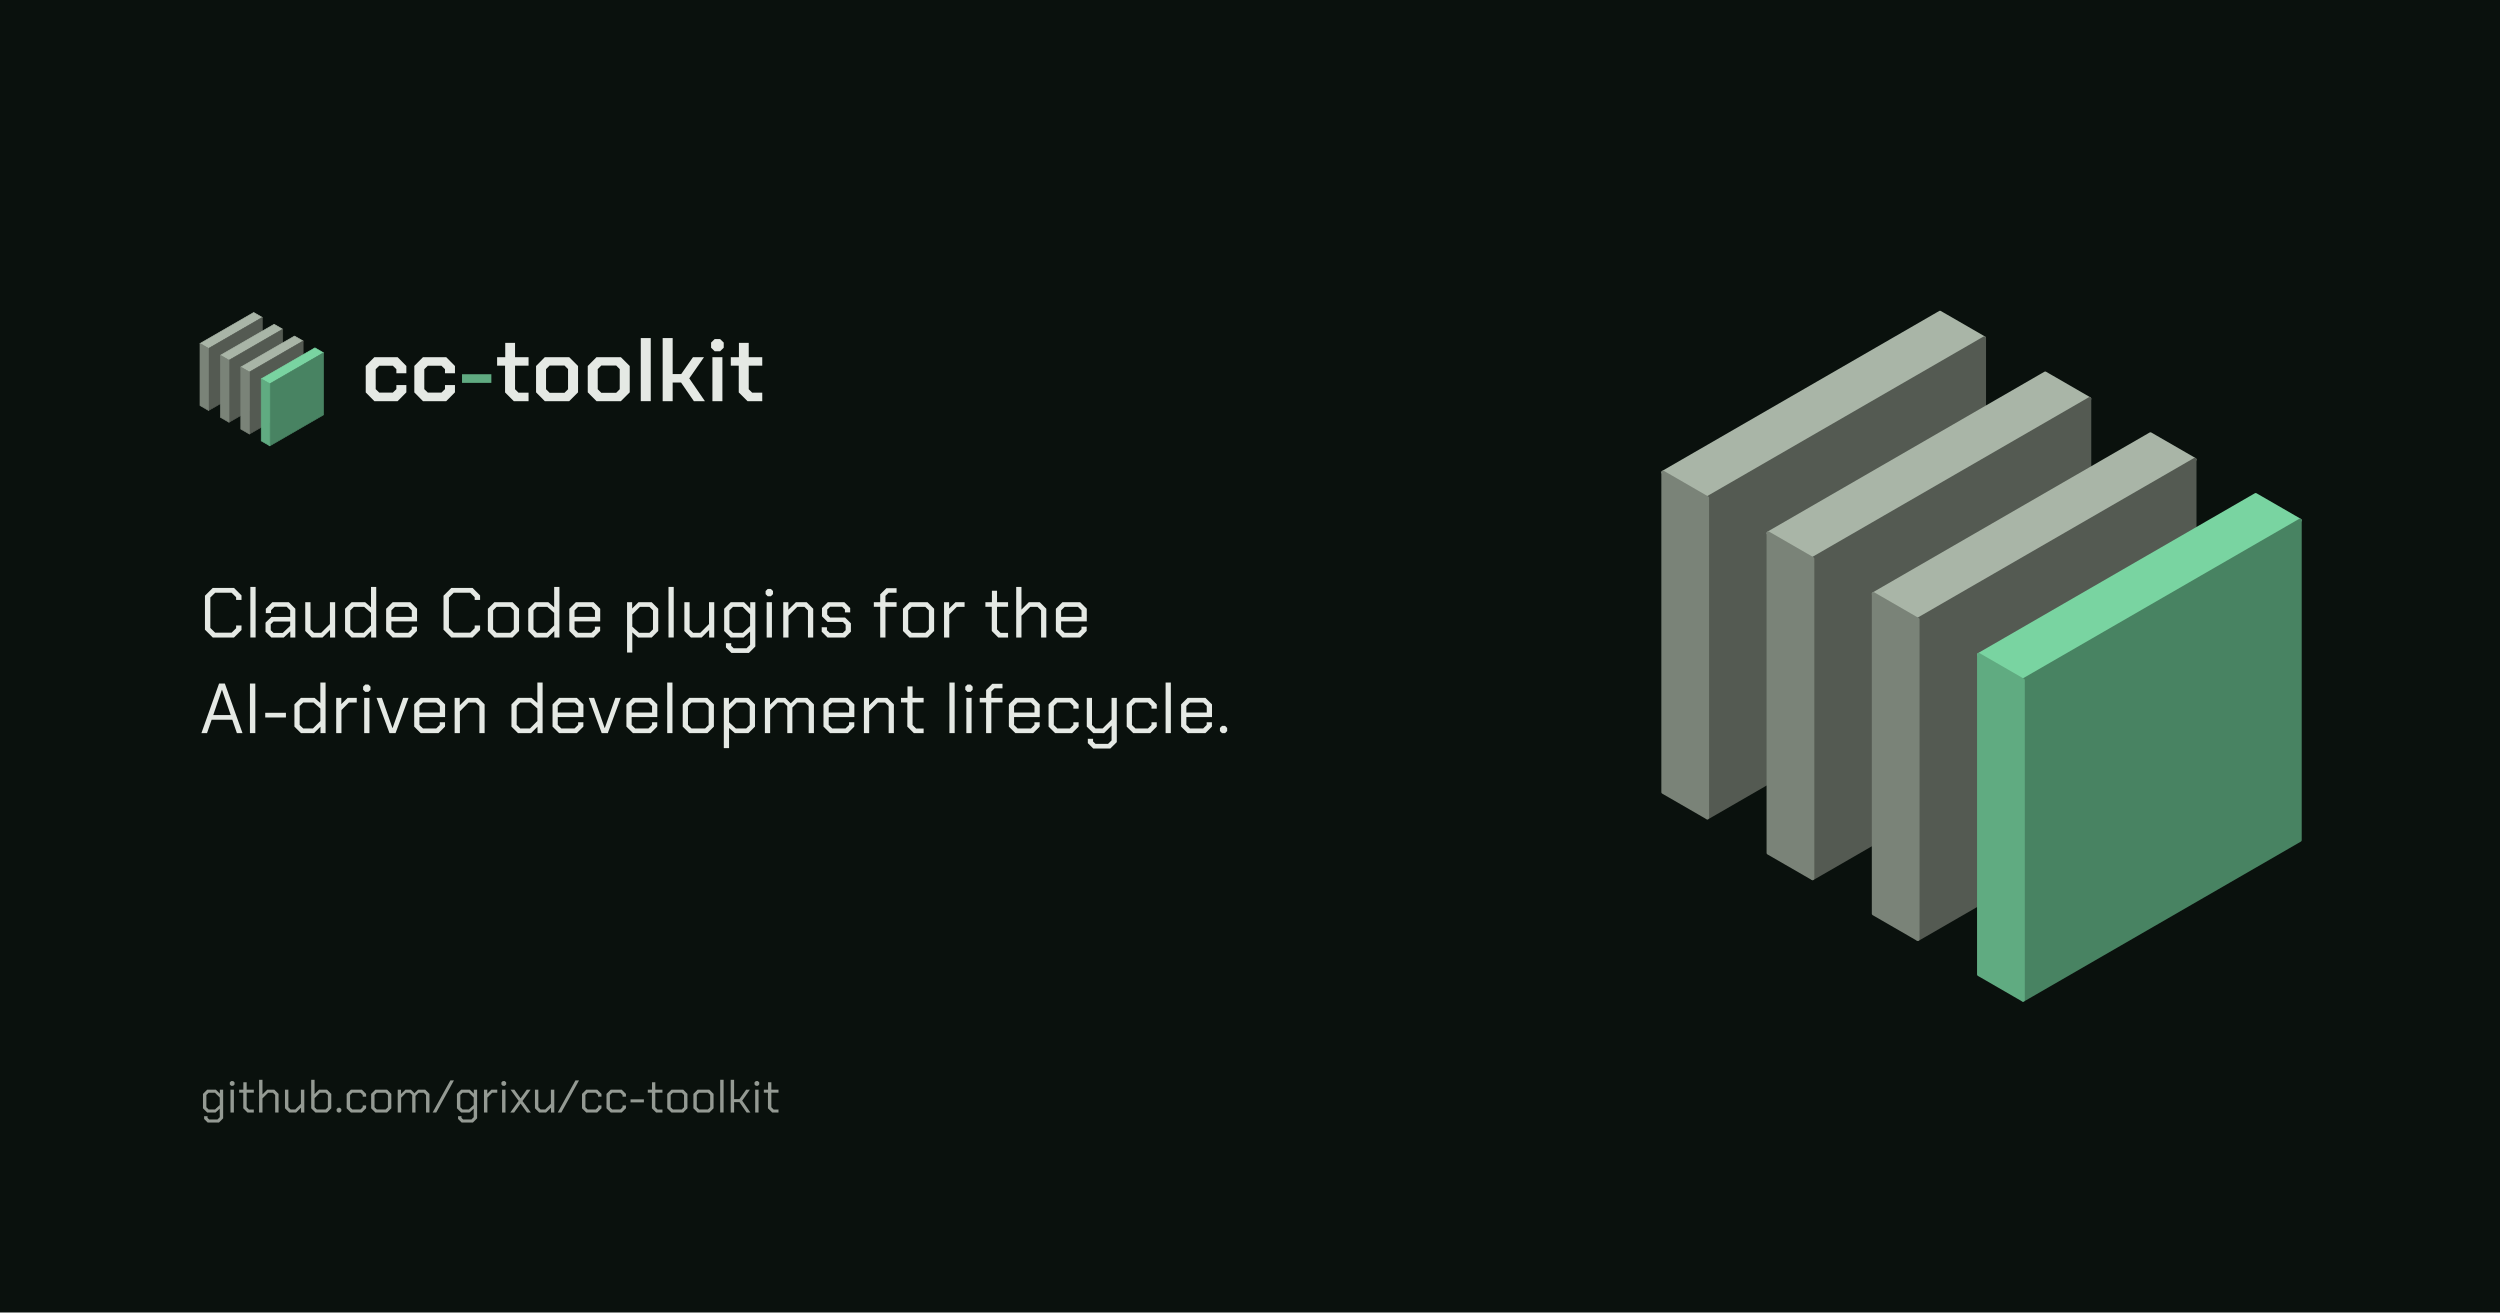
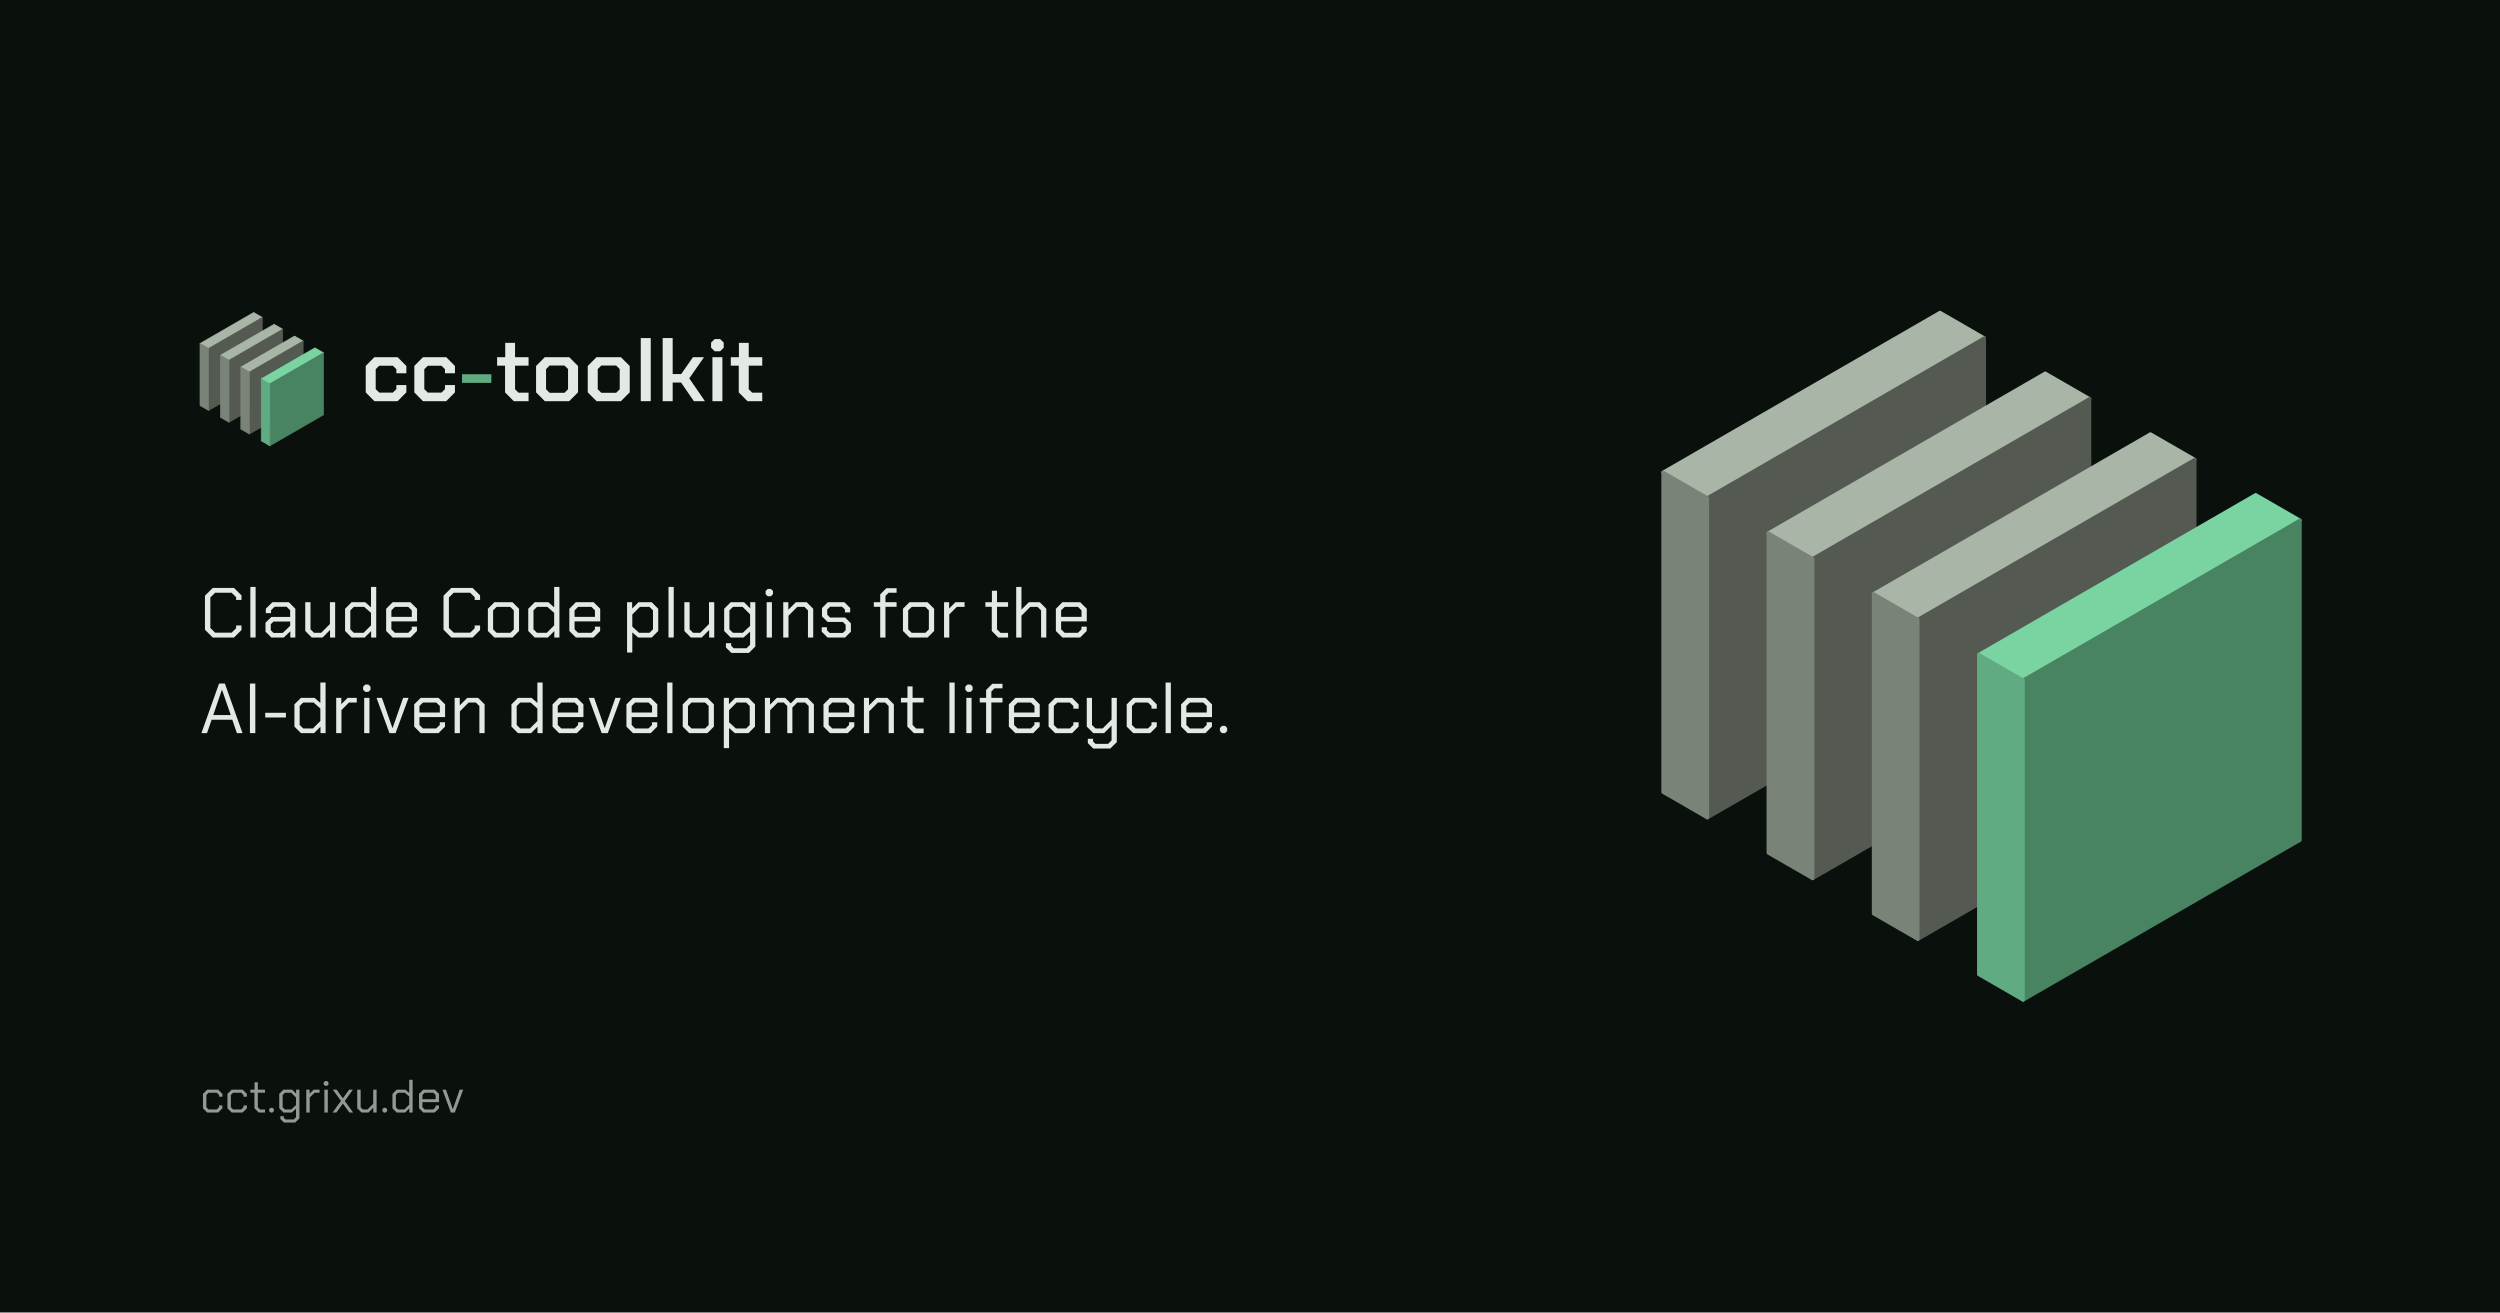
<svg xmlns="http://www.w3.org/2000/svg" width="1200" height="630" viewBox="0 0 1200.00 630.00">
  <rect width="1200" height="630" fill="#0A110D" />
  <path d="M931.20,150.00 L952.47,162.28 L819.54,239.02 L798.27,226.74Z" fill="#A9B5A7" stroke="#A9B5A7" stroke-width="1.65" stroke-linejoin="round" />
  <path d="M952.47,315.77 L819.54,392.51 L819.54,239.02 L952.47,162.28Z" fill="#545A52" stroke="#545A52" stroke-width="1.65" stroke-linejoin="round" />
  <path d="M798.27,380.23 L819.54,392.51 L819.54,239.02 L798.27,226.74Z" fill="#7A8378" stroke="#7A8378" stroke-width="1.65" stroke-linejoin="round" />
  <path d="M981.71,179.16 L1002.98,191.44 L870.05,268.19 L848.78,255.91Z" fill="#A9B5A7" stroke="#A9B5A7" stroke-width="1.65" stroke-linejoin="round" />
  <path d="M1002.98,344.93 L870.05,421.67 L870.05,268.19 L1002.98,191.44Z" fill="#545A52" stroke="#545A52" stroke-width="1.65" stroke-linejoin="round" />
  <path d="M848.78,409.40 L870.05,421.67 L870.05,268.19 L848.78,255.91Z" fill="#7A8378" stroke="#7A8378" stroke-width="1.65" stroke-linejoin="round" />
  <path d="M1032.22,208.33 L1053.49,220.60 L920.56,297.35 L899.30,285.07Z" fill="#A9B5A7" stroke="#A9B5A7" stroke-width="1.65" stroke-linejoin="round" />
  <path d="M1053.49,374.09 L920.56,450.84 L920.56,297.35 L1053.49,220.60Z" fill="#545A52" stroke="#545A52" stroke-width="1.65" stroke-linejoin="round" />
  <path d="M899.30,438.56 L920.56,450.84 L920.56,297.35 L899.30,285.07Z" fill="#7A8378" stroke="#7A8378" stroke-width="1.65" stroke-linejoin="round" />
  <path d="M1082.73,237.49 L1104.00,249.77 L971.08,326.51 L949.81,314.23Z" fill="#79D4A1" stroke="#79D4A1" stroke-width="1.65" stroke-linejoin="round" />
  <path d="M1104.00,403.26 L971.08,480.00 L971.08,326.51 L1104.00,249.77Z" fill="#488362" stroke="#488362" stroke-width="1.65" stroke-linejoin="round" />
  <path d="M949.81,467.72 L971.08,480.00 L971.08,326.51 L949.81,314.23Z" fill="#60AB81" stroke="#60AB81" stroke-width="1.65" stroke-linejoin="round" />
  <g transform="translate(96.00 150.00)">
    <path d="M25.78,0.00 L29.90,2.38 L4.12,17.27 L0.00,14.88Z" fill="#A9B5A7" stroke="#A9B5A7" stroke-width="0.32" stroke-linejoin="round" />
    <path d="M29.90,32.15 L4.12,47.03 L4.12,17.27 L29.90,2.38Z" fill="#545A52" stroke="#545A52" stroke-width="0.32" stroke-linejoin="round" />
    <path d="M0.00,44.65 L4.12,47.03 L4.12,17.27 L0.00,14.88Z" fill="#7A8378" stroke="#7A8378" stroke-width="0.32" stroke-linejoin="round" />
    <path d="M35.58,5.66 L39.70,8.04 L13.92,22.92 L9.80,20.54Z" fill="#A9B5A7" stroke="#A9B5A7" stroke-width="0.32" stroke-linejoin="round" />
    <path d="M39.70,37.80 L13.92,52.69 L13.92,22.92 L39.70,8.04Z" fill="#545A52" stroke="#545A52" stroke-width="0.32" stroke-linejoin="round" />
    <path d="M9.80,50.31 L13.92,52.69 L13.92,22.92 L9.80,20.54Z" fill="#7A8378" stroke="#7A8378" stroke-width="0.32" stroke-linejoin="round" />
    <path d="M45.37,11.31 L49.50,13.69 L23.72,28.58 L19.59,26.20Z" fill="#A9B5A7" stroke="#A9B5A7" stroke-width="0.32" stroke-linejoin="round" />
    <path d="M49.50,43.46 L23.72,58.34 L23.72,28.58 L49.50,13.69Z" fill="#545A52" stroke="#545A52" stroke-width="0.32" stroke-linejoin="round" />
    <path d="M19.59,55.96 L23.72,58.34 L23.72,28.58 L19.59,26.20Z" fill="#7A8378" stroke="#7A8378" stroke-width="0.32" stroke-linejoin="round" />
    <path d="M55.17,16.97 L59.29,19.35 L33.51,34.23 L29.39,31.85Z" fill="#79D4A1" stroke="#79D4A1" stroke-width="0.32" stroke-linejoin="round" />
    <path d="M59.29,49.12 L33.51,64.00 L33.51,34.23 L59.29,19.35Z" fill="#488362" stroke="#488362" stroke-width="0.32" stroke-linejoin="round" />
    <path d="M29.39,61.62 L33.51,64.00 L33.51,34.23 L29.39,31.85Z" fill="#60AB81" stroke="#60AB81" stroke-width="0.32" stroke-linejoin="round" />
  </g>
  <path d="M175.55 188.36V175.64L179.7 171.44H190.85L195.05 175.68V179.16H190.26V177.21L188.56 175.55H182.03L180.34 177.21V186.79L182.03 188.45H188.56L190.26 186.79V184.84H195.05V188.32L190.85 192.56H179.7Z" fill="#E5E9E4" />
  <path d="M198.87 188.36V175.64L203.03 171.44H214.18L218.38 175.68V179.16H213.59V177.21L211.89 175.55H205.36L203.66 177.21V186.79L205.36 188.45H211.89L213.59 186.79V184.84H218.38V188.32L214.18 192.56H203.03Z" fill="#E5E9E4" />
  <path d="M221.77 179.63H235.85V183.78H221.77Z" fill="#60AB81" />
  <path d="M242.43 188.36V175.51H238.61V171.44H242.51V164.57H247.22V171.44H253.71V175.51H247.22V186.83L248.87 188.49H253.71V192.56H246.62Z" fill="#E5E9E4" />
  <path d="M257.31 188.32V175.68L261.51 171.44H273.21L277.46 175.68V188.32L273.21 192.56H261.51ZM270.97 188.53 272.66 186.83V177.17L270.97 175.47H263.8L262.1 177.17V186.83L263.8 188.53Z" fill="#E5E9E4" />
  <path d="M282.12 188.32V175.68L286.32 171.44H298.02L302.27 175.68V188.32L298.02 192.56H286.32ZM295.78 188.53 297.47 186.83V177.17L295.78 175.47H288.61L286.91 177.17V186.83L288.61 188.53Z" fill="#E5E9E4" />
  <path d="M307.57 162.28H312.36V192.56H307.57Z" fill="#E5E9E4" />
  <path d="M318.08 162.28H322.88V179.54H326.99L332.63 171.44H337.93L330.85 181.62L338.36 192.56H333.05L326.91 183.61H322.88V192.56H318.08Z" fill="#E5E9E4" />
  <path d="M341.32 166.9V164.44L343.06 162.75H345.65L347.39 164.44V166.9L345.65 168.6H343.06ZM341.96 171.44H346.75V192.56H341.96Z" fill="#E5E9E4" />
  <path d="M354.6 188.36V175.51H350.78V171.44H354.68V164.57H359.39V171.44H365.88V175.51H359.39V186.83L361.04 188.49H365.88V192.56H358.8Z" fill="#E5E9E4" />
  <path d="M98.38 302.26V285.94L102.12 282.2H112.32L115.92 285.8V287.98H113.34V286.65L111.16 284.51H103.28L100.96 286.79V301.41L103.28 303.69H111.16L113.34 301.55V300.22H115.92V302.4L112.32 306H102.12Z" fill="#E5E9E4" />
  <path d="M120.17 281.72H122.69V306H120.17Z" fill="#E5E9E4" />
  <path d="M127.45 303.21V298.89L130.24 296.14H139.28V292.91L137.58 291.24H131.8L130.1 292.91V294.3H127.59V292.2L130.71 289.07H138.64L141.76 292.2V306H139.35V303.01L136.22 306H130.24ZM135.71 303.82 139.28 300.39V298.32H131.33L129.97 299.64V302.5L131.33 303.82Z" fill="#E5E9E4" />
  <path d="M146.52 302.87V289.07H149.04V302.09L150.74 303.76H154.14L158.36 299.54V289.07H160.87V306H158.42V302.4L154.82 306H149.65Z" fill="#E5E9E4" />
  <path d="M165.63 302.87V292.2L168.76 289.07H175.29L178.08 291.52V281.72H180.59V306H178.14V302.91L175.05 306H168.76ZM174.51 303.76 178.08 300.19V294.17L174.81 291.31H169.85L168.15 292.98V302.09L169.85 303.76Z" fill="#E5E9E4" />
  <path d="M185.35 302.87V292.2L188.48 289.07H197.01L200.18 292.2V298.28H187.87V302.09L189.57 303.76H195.93L197.63 302.09V300.8H200.14V302.87L197.01 306H188.48ZM197.66 296.11V292.98L195.96 291.31H189.57L187.87 292.98V296.11Z" fill="#E5E9E4" />
  <path d="M212.89 302.26V285.94L216.63 282.2H226.83L230.44 285.8V287.98H227.85V286.65L225.68 284.51H217.79L215.48 286.79V301.41L217.79 303.69H225.68L227.85 301.55V300.22H230.44V302.4L226.83 306H216.63Z" fill="#E5E9E4" />
  <path d="M234.18 302.87V292.2L237.3 289.07H246.01L249.14 292.2V302.87L246.01 306H237.3ZM244.92 303.76 246.62 302.09V292.98L244.92 291.31H238.39L236.69 292.98V302.09L238.39 303.76Z" fill="#E5E9E4" />
  <path d="M253.56 302.87V292.2L256.68 289.07H263.21L266 291.52V281.72H268.52V306H266.07V302.91L262.97 306H256.68ZM262.43 303.76 266 300.19V294.17L262.74 291.31H257.77L256.07 292.98V302.09L257.77 303.76Z" fill="#E5E9E4" />
  <path d="M273.28 302.87V292.2L276.4 289.07H284.94L288.1 292.2V298.28H275.79V302.09L277.49 303.76H283.85L285.55 302.09V300.8H288.07V302.87L284.94 306H276.4ZM285.58 296.11V292.98L283.88 291.31H277.49L275.79 292.98V296.11Z" fill="#E5E9E4" />
  <path d="M300.99 289.07H303.43V292.09L306.46 289.07H312.82L315.95 292.2V302.87L312.82 306H306.29L303.5 303.55V313.21H300.99ZM311.73 303.76 313.43 302.09V292.98L311.73 291.31H307.14L303.5 294.95V300.8L306.77 303.76Z" fill="#E5E9E4" />
  <path d="M320.88 281.72H323.39V306H320.88Z" fill="#E5E9E4" />
  <path d="M328.49 302.87V289.07H331.01V302.09L332.71 303.76H336.11L340.32 299.54V289.07H342.84V306H340.39V302.4L336.79 306H331.62Z" fill="#E5E9E4" />
  <path d="M362.56 289.07V310.32L359.47 313.41H351.07L348.45 310.79V308.72H350.97V309.98L352.16 311.17H358.34L360.04 309.5V303.18L356.92 306H350.73L347.6 302.87V292.2L350.73 289.07H357.15L360.11 292.03V289.07ZM360.04 294.88 356.47 291.31H351.82L350.12 292.98V302.09L351.82 303.76H356.51L360.04 300.46Z" fill="#E5E9E4" />
  <path d="M367.49 285.19V283.7L368.51 282.68H370.01L371.03 283.7V285.19L370.01 286.21H368.51ZM368 289.07H370.52V306H368Z" fill="#E5E9E4" />
  <path d="M375.96 289.07H378.4V292.67L382.01 289.07H387.21L390.34 292.2V306H387.82V292.98L386.12 291.31H382.69L378.47 295.53V306H375.96Z" fill="#E5E9E4" />
  <path d="M394.42 303.21V301.1H396.93V302.5L398.29 303.82H404.55L405.91 302.5V299.88L404.55 298.52H397.24L394.55 295.83V291.86L397.34 289.07H405.3L408.09 291.86V293.96H405.57V292.57L404.21 291.24H398.43L397.07 292.57V295.05L398.43 296.41H405.64L408.43 299.2V303.21L405.64 306H397.21Z" fill="#E5E9E4" />
  <path d="M422.5 291.28H419.44V289.07H422.5V285.29L425.46 282.34H430.36V284.51H426.55L425.02 286.01V289.07H430.36V291.28H425.02V306H422.5Z" fill="#E5E9E4" />
  <path d="M433.42 302.87V292.2L436.54 289.07H445.25L448.38 292.2V302.87L445.25 306H436.54ZM444.16 303.76 445.86 302.09V292.98L444.16 291.31H437.63L435.93 292.98V302.09L437.63 303.76Z" fill="#E5E9E4" />
  <path d="M453.14 289.07H455.58V292.09L458.61 289.07H463V291.31H459.26L455.65 294.92V306H453.14Z" fill="#E5E9E4" />
  <path d="M476.05 302.87V291.28H472.99V289.07H476.12V283.56H478.57V289.07H483.87V291.28H478.57V302.09L480.27 303.79H483.87V306H479.18Z" fill="#E5E9E4" />
  <path d="M487.78 281.72H490.3V292.6L493.83 289.07H499.1L502.23 292.2V306H499.72V292.98L498.02 291.31H494.51L490.3 295.53V306H487.78Z" fill="#E5E9E4" />
  <path d="M506.82 302.87V292.2L509.95 289.07H518.48L521.65 292.2V298.28H509.34V302.09L511.04 303.76H517.4L519.1 302.09V300.8H521.61V302.87L518.48 306H509.95ZM519.13 296.11V292.98L517.43 291.31H511.04L509.34 292.98V296.11Z" fill="#E5E9E4" />
  <path d="M105.15 328.1H107.93L116.4 351.9H113.71L111.5 345.47H101.58L99.37 351.9H96.68ZM110.76 343.23 106.57 331.09H106.51L102.36 343.23Z" fill="#E5E9E4" />
  <path d="M119.97 328.1H122.55V351.9H119.97Z" fill="#E5E9E4" />
  <path d="M127.31 342.14H137.24V344.39H127.31Z" fill="#E5E9E4" />
  <path d="M141.32 348.77V338.1L144.45 334.97H150.98L153.77 337.42V327.62H156.28V351.9H153.83V348.81L150.74 351.9H144.45ZM150.2 349.66 153.77 346.09V340.07L150.5 337.21H145.54L143.84 338.88V347.99L145.54 349.66Z" fill="#E5E9E4" />
  <path d="M161.38 334.97H163.83V337.99L166.86 334.97H171.24V337.21H167.5L163.9 340.82V351.9H161.38Z" fill="#E5E9E4" />
  <path d="M174.3 331.09V329.6L175.32 328.58H176.82L177.84 329.6V331.09L176.82 332.11H175.32ZM174.81 334.97H177.33V351.9H174.81Z" fill="#E5E9E4" />
  <path d="M180.73 334.97H183.31L188.34 349.38H188.48L193.51 334.97H196.1L189.87 351.9H186.95Z" fill="#E5E9E4" />
  <path d="M198.82 348.77V338.1L201.94 334.97H210.48L213.64 338.1V344.18H201.33V347.99L203.03 349.66H209.39L211.09 347.99V346.7H213.61V348.77L210.48 351.9H201.94ZM211.12 342.01V338.88L209.42 337.21H203.03L201.33 338.88V342.01Z" fill="#E5E9E4" />
  <path d="M218.23 334.97H220.68V338.57L224.28 334.97H229.48L232.61 338.1V351.9H230.1V338.88L228.4 337.21H224.96L220.75 341.43V351.9H218.23Z" fill="#E5E9E4" />
  <path d="M245.5 348.77V338.1L248.63 334.97H255.15L257.94 337.42V327.62H260.46V351.9H258.01V348.81L254.92 351.9H248.63ZM254.37 349.66 257.94 346.09V340.07L254.68 337.21H249.71L248.01 338.88V347.99L249.71 349.66Z" fill="#E5E9E4" />
  <path d="M265.22 348.77V338.1L268.35 334.97H276.88L280.04 338.1V344.18H267.73V347.99L269.43 349.66H275.79L277.49 347.99V346.7H280.01V348.77L276.88 351.9H268.35ZM277.53 342.01V338.88L275.83 337.21H269.43L267.73 338.88V342.01Z" fill="#E5E9E4" />
  <path d="M282.59 334.97H285.18L290.21 349.38H290.34L295.38 334.97H297.96L291.74 351.9H288.81Z" fill="#E5E9E4" />
  <path d="M300.68 348.77V338.1L303.81 334.97H312.34L315.5 338.1V344.18H303.2V347.99L304.9 349.66H311.25L312.95 347.99V346.7H315.47V348.77L312.34 351.9H303.81ZM312.99 342.01V338.88L311.29 337.21H304.9L303.2 338.88V342.01Z" fill="#E5E9E4" />
  <path d="M320.26 327.62H322.78V351.9H320.26Z" fill="#E5E9E4" />
  <path d="M327.71 348.77V338.1L330.84 334.97H339.54L342.67 338.1V348.77L339.54 351.9H330.84ZM338.45 349.66 340.15 347.99V338.88L338.45 337.21H331.93L330.23 338.88V347.99L331.93 349.66Z" fill="#E5E9E4" />
  <path d="M347.43 334.97H349.88V337.99L352.9 334.97H359.26L362.39 338.1V348.77L359.26 351.9H352.73L349.95 349.45V359.11H347.43ZM358.17 349.66 359.87 347.99V338.88L358.17 337.21H353.58L349.95 340.85V346.7L353.21 349.66Z" fill="#E5E9E4" />
  <path d="M367.15 334.97H369.6V338.23L372.86 334.97H376.91L379.56 337.62L382.21 334.97H387.55L390.68 338.1V351.9H388.16V338.88L386.46 337.21H382.72L380.34 339.59V351.9H377.89V338.88L376.19 337.21H373.34L369.67 340.88V351.9H367.15Z" fill="#E5E9E4" />
  <path d="M395.27 348.77V338.1L398.4 334.97H406.93L410.09 338.1V344.18H397.78V347.99L399.48 349.66H405.84L407.54 347.99V346.7H410.06V348.77L406.93 351.9H398.4ZM407.58 342.01V338.88L405.88 337.21H399.48L397.78 338.88V342.01Z" fill="#E5E9E4" />
  <path d="M414.68 334.97H417.13V338.57L420.73 334.97H425.94L429.06 338.1V351.9H426.55V338.88L424.85 337.21H421.41L417.2 341.43V351.9H414.68Z" fill="#E5E9E4" />
  <path d="M435.52 348.77V337.18H432.46V334.97H435.59V329.46H438.04V334.97H443.34V337.18H438.04V347.99L439.74 349.69H443.34V351.9H438.65Z" fill="#E5E9E4" />
  <path d="M455.72 327.62H458.24V351.9H455.72Z" fill="#E5E9E4" />
  <path d="M463.34 331.09V329.6L464.36 328.58H465.85L466.87 329.6V331.09L465.85 332.11H464.36ZM463.85 334.97H466.36V351.9H463.85Z" fill="#E5E9E4" />
  <path d="M473.33 337.18H470.27V334.97H473.33V331.19L476.29 328.24H481.19V330.41H477.38L475.85 331.91V334.97H481.19V337.18H475.85V351.9H473.33Z" fill="#E5E9E4" />
  <path d="M484.25 348.77V338.1L487.37 334.97H495.91L499.07 338.1V344.18H486.76V347.99L488.46 349.66H494.82L496.52 347.99V346.7H499.04V348.77L495.91 351.9H487.37ZM496.55 342.01V338.88L494.85 337.21H488.46L486.76 338.88V342.01Z" fill="#E5E9E4" />
  <path d="M503.32 348.77V338.1L506.45 334.97H514.61L517.74 338.1V340.17H515.22V338.88L513.52 337.21H507.54L505.84 338.88V347.99L507.54 349.66H513.52L515.22 347.99V346.7H517.74V348.77L514.61 351.9H506.45Z" fill="#E5E9E4" />
  <path d="M536.06 334.97V356.22L532.93 359.31H524.77L522.16 356.69V354.62H524.67V355.91L525.86 357.07H531.85L533.55 355.4V348.3L529.94 351.9H524.77L521.65 348.77V334.97H524.16V347.99L525.86 349.66H529.26L533.55 345.37V334.97Z" fill="#E5E9E4" />
  <path d="M540.82 348.77V338.1L543.95 334.97H552.11L555.24 338.1V340.17H552.72V338.88L551.02 337.21H545.04L543.34 338.88V347.99L545.04 349.66H551.02L552.72 347.99V346.7H555.24V348.77L552.11 351.9H543.95Z" fill="#E5E9E4" />
  <path d="M559.49 327.62H562V351.9H559.49Z" fill="#E5E9E4" />
  <path d="M566.93 348.77V338.1L570.06 334.97H578.6L581.76 338.1V344.18H569.45V347.99L571.15 349.66H577.51L579.21 347.99V346.7H581.72V348.77L578.6 351.9H570.06ZM579.24 342.01V338.88L577.54 337.21H571.15L569.45 338.88V342.01Z" fill="#E5E9E4" />
  <path d="M585.57 350.91V349.42L586.55 348.43H588.05L589.03 349.42V350.91L588.05 351.9H586.55Z" fill="#E5E9E4" />
-   <path d="M107.11 523.04V536.79L105.11 538.8H99.67L97.98 537.1V535.76H99.61V536.57L100.38 537.34H104.38L105.48 536.27V532.17L103.46 534H99.45L97.43 531.98V525.07L99.45 523.04H103.61L105.53 524.96V523.04ZM105.48 526.81 103.17 524.5H100.16L99.06 525.57V531.47L100.16 532.55H103.19L105.48 530.41Z" fill="#949A93" />
-   <path d="M110.3 520.54V519.57L110.96 518.91H111.93L112.59 519.57V520.54L111.93 521.2H110.96ZM110.63 523.04H112.26V534H110.63Z" fill="#949A93" />
-   <path d="M116.77 531.98V524.47H114.79V523.04H116.81V519.48H118.4V523.04H121.83V524.47H118.4V531.47L119.5 532.57H121.83V534H118.79Z" fill="#949A93" />
-   <path d="M124.36 518.29H125.99V525.33L128.27 523.04H131.68L133.71 525.07V534H132.08V525.57L130.98 524.5H128.71L125.99 527.22V534H124.36Z" fill="#949A93" />
-   <path d="M136.79 531.98V523.04H138.42V531.47L139.52 532.55H141.72L144.44 529.82V523.04H146.07V534H144.49V531.67L142.16 534H138.81Z" fill="#949A93" />
-   <path d="M149.37 531.98V518.29H151V525.18L153.13 523.04H156.98L159.01 525.07V531.98L156.98 534H151.4ZM156.28 532.55 157.38 531.47V525.57L156.28 524.5H153.6L151 527.09V531.47L152.1 532.55Z" fill="#949A93" />
-   <path d="M161.58 533.36V532.39L162.22 531.76H163.19L163.83 532.39V533.36L163.19 534H162.22Z" fill="#949A93" />
-   <path d="M166.4 531.98V525.07L168.42 523.04H173.7L175.73 525.07V526.41H174.1V525.57L173 524.5H169.13L168.03 525.57V531.47L169.13 532.55H173L174.1 531.47V530.63H175.73V531.98L173.7 534H168.42Z" fill="#949A93" />
-   <path d="M178.15 531.98V525.07L180.17 523.04H185.8L187.83 525.07V531.98L185.8 534H180.17ZM185.1 532.55 186.2 531.47V525.57L185.1 524.5H180.88L179.78 525.57V531.47L180.88 532.55Z" fill="#949A93" />
-   <path d="M190.91 523.04H192.49V525.16L194.6 523.04H197.22L198.94 524.76L200.65 523.04H204.11L206.13 525.07V534H204.5V525.57L203.4 524.5H200.98L199.44 526.04V534H197.86V525.57L196.76 524.5H194.91L192.54 526.87V534H190.91Z" fill="#949A93" />
-   <path d="M216.19 518.58H217.9L209.39 534H207.67Z" fill="#949A93" />
-   <path d="M229.01 523.04V536.79L227.01 538.8H221.58L219.88 537.1V535.76H221.51V536.57L222.28 537.34H226.28L227.38 536.27V532.17L225.36 534H221.36L219.33 531.98V525.07L221.36 523.04H225.51L227.43 524.96V523.04ZM227.38 526.81 225.07 524.5H222.06L220.96 525.57V531.47L222.06 532.55H225.1L227.38 530.41Z" fill="#949A93" />
-   <path d="M232.31 523.04H233.9V525L235.85 523.04H238.69V524.5H236.27L233.94 526.83V534H232.31Z" fill="#949A93" />
-   <path d="M240.67 520.54V519.57L241.33 518.91H242.3L242.96 519.57V520.54L242.3 521.2H241.33ZM241 523.04H242.63V534H241Z" fill="#949A93" />
-   <path d="M252.97 534 249.87 529.69 246.77 534H244.94L248.97 528.43L245.05 523.04H246.88L249.87 527.2L252.86 523.04H254.69L250.79 528.48L254.8 534Z" fill="#949A93" />
-   <path d="M256.78 531.98V523.04H258.4V531.47L259.5 532.55H261.7L264.43 529.82V523.04H266.06V534H264.48V531.67L262.14 534H258.8Z" fill="#949A93" />
-   <path d="M276.22 518.58H277.94L269.43 534H267.71Z" fill="#949A93" />
-   <path d="M279.37 531.98V525.07L281.39 523.04H286.67L288.7 525.07V526.41H287.07V525.57L285.97 524.5H282.1L281 525.57V531.47L282.1 532.55H285.97L287.07 531.47V530.63H288.7V531.98L286.67 534H281.39Z" fill="#949A93" />
-   <path d="M291.12 531.98V525.07L293.14 523.04H298.42L300.45 525.07V526.41H298.82V525.57L297.72 524.5H293.85L292.75 525.57V531.47L293.85 532.55H297.72L298.82 531.47V530.63H300.45V531.98L298.42 534H293.14Z" fill="#949A93" />
-   <path d="M302.65 527.69H309.07V529.14H302.65Z" fill="#949A93" />
-   <path d="M312.92 531.98V524.47H310.94V523.04H312.96V519.48H314.55V523.04H317.98V524.47H314.55V531.47L315.65 532.57H317.98V534H314.94Z" fill="#949A93" />
-   <path d="M320.29 531.98V525.07L322.31 523.04H327.95L329.97 525.07V531.98L327.95 534H322.31ZM327.24 532.55 328.34 531.47V525.57L327.24 524.5H323.02L321.92 525.57V531.47L323.02 532.55Z" fill="#949A93" />
-   <path d="M332.83 531.98V525.07L334.85 523.04H340.49L342.51 525.07V531.98L340.49 534H334.85ZM339.78 532.55 340.88 531.47V525.57L339.78 524.5H335.56L334.46 525.57V531.47L335.56 532.55Z" fill="#949A93" />
-   <path d="M345.7 518.29H347.33V534H345.7Z" fill="#949A93" />
-   <path d="M350.74 518.29H352.37V527.58H354.94L358.15 523.04H359.96L356.26 528.32L360.18 534H358.37L354.94 529.03H352.37V534H350.74Z" fill="#949A93" />
-   <path d="M362.16 520.54V519.57L362.82 518.91H363.78L364.44 519.57V520.54L363.78 521.2H362.82ZM362.49 523.04H364.11V534H362.49Z" fill="#949A93" />
-   <path d="M368.62 531.98V524.47H366.64V523.04H368.67V519.48H370.25V523.04H373.68V524.47H370.25V531.47L371.35 532.57H373.68V534H370.65Z" fill="#949A93" />
+   <path d="M97.43 531.98V525.07L99.45 523.04H104.73L106.76 525.07V526.41H105.13V525.57L104.03 524.5H100.16L99.06 525.57V531.47L100.16 532.55H104.03L105.13 531.47V530.63H106.76V531.98L104.73 534H99.45Z" fill="#949A93" />
+   <path d="M109.18 531.98V525.07L111.2 523.04H116.48L118.51 525.07V526.41H116.88V525.57L115.78 524.5H111.91L110.81 525.57V531.47L111.91 532.55H115.78L116.88 531.47V530.63H118.51V531.98L116.48 534H111.2Z" fill="#949A93" />
+   <path d="M122.14 531.98V524.47H120.16V523.04H122.18V519.48H123.76V523.04H127.2V524.47H123.76V531.47L124.86 532.57H127.2V534H124.16Z" fill="#949A93" />
+   <path d="M129.22 533.36V532.39L129.86 531.76H130.83L131.46 532.39V533.36L130.83 534H129.86Z" fill="#949A93" />
+   <path d="M143.72 523.04V536.79L141.72 538.8H136.28L134.59 537.1V535.76H136.22V536.57L136.99 537.34H140.99L142.09 536.27V532.17L140.07 534H136.06L134.04 531.98V525.07L136.06 523.04H140.22L142.13 524.96V523.04ZM142.09 526.81 139.78 524.5H136.77L135.67 525.57V531.47L136.77 532.55H139.8L142.09 530.41Z" fill="#949A93" />
+   <path d="M147.02 523.04H148.6V525L150.56 523.04H153.4V524.5H150.98L148.65 526.83V534H147.02Z" fill="#949A93" />
+   <path d="M155.38 520.54V519.57L156.04 518.91H157.01L157.67 519.57V520.54L157.01 521.2H156.04ZM155.71 523.04H157.34V534H155.71Z" fill="#949A93" />
+   <path d="M167.68 534 164.57 529.69 161.47 534H159.65L163.67 528.43L159.76 523.04H161.58L164.57 527.2L167.57 523.04H169.39L165.5 528.48L169.5 534Z" fill="#949A93" />
+   <path d="M171.48 531.98V523.04H173.11V531.47L174.21 532.55H176.41L179.14 529.82V523.04H180.77V534H179.18V531.67L176.85 534H173.51Z" fill="#949A93" />
+   <path d="M183.56 533.36V532.39L184.2 531.76H185.17L185.8 532.39V533.36L185.17 534H184.2Z" fill="#949A93" />
+   <path d="M188.38 531.98V525.07L190.4 523.04H194.63L196.43 524.63V518.29H198.06V534H196.47V532L194.47 534H190.4ZM194.12 532.55 196.43 530.24V526.34L194.32 524.5H191.11L190.01 525.57V531.47L191.11 532.55Z" fill="#949A93" />
+   <path d="M201.14 531.98V525.07L203.16 523.04H208.68L210.73 525.07V529.01H202.77V531.47L203.87 532.55H207.98L209.08 531.47V530.63H210.71V531.98L208.68 534H203.16ZM209.1 527.6V525.57L208 524.5H203.87L202.77 525.57V527.6Z" fill="#949A93" />
+   <path d="M212.38 523.04H214.05L217.31 532.37H217.4L220.65 523.04H222.32L218.3 534H216.41Z" fill="#949A93" />
</svg>
